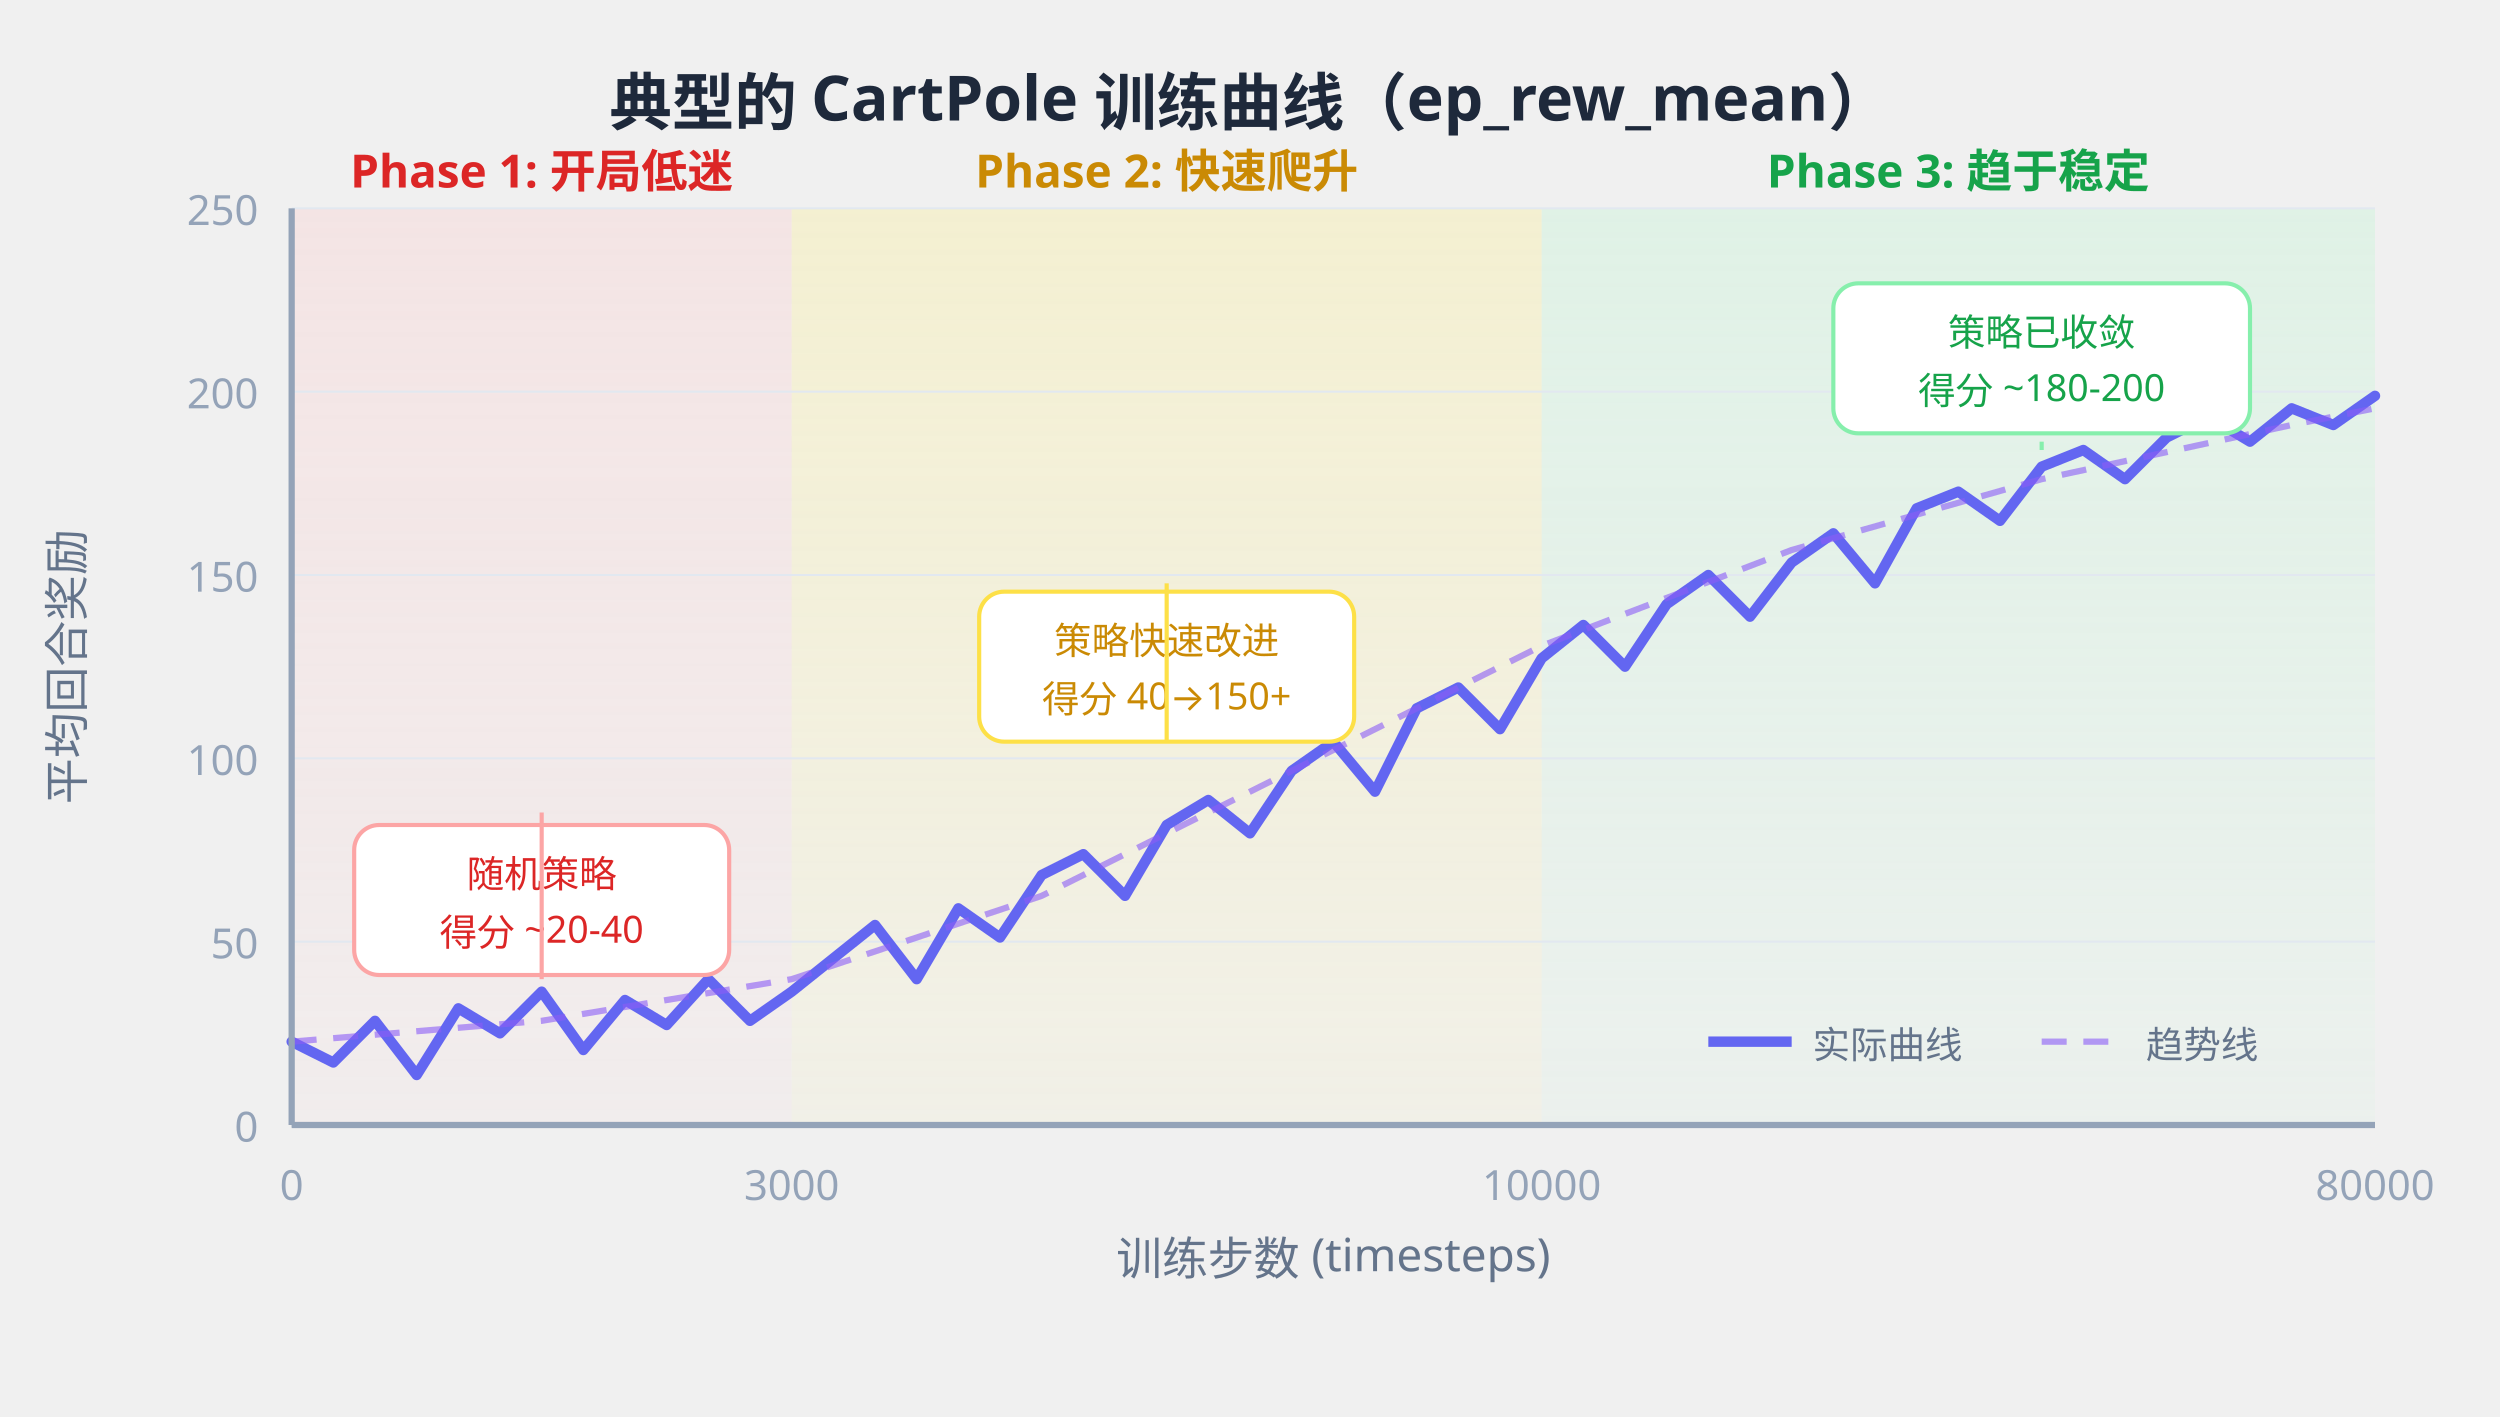
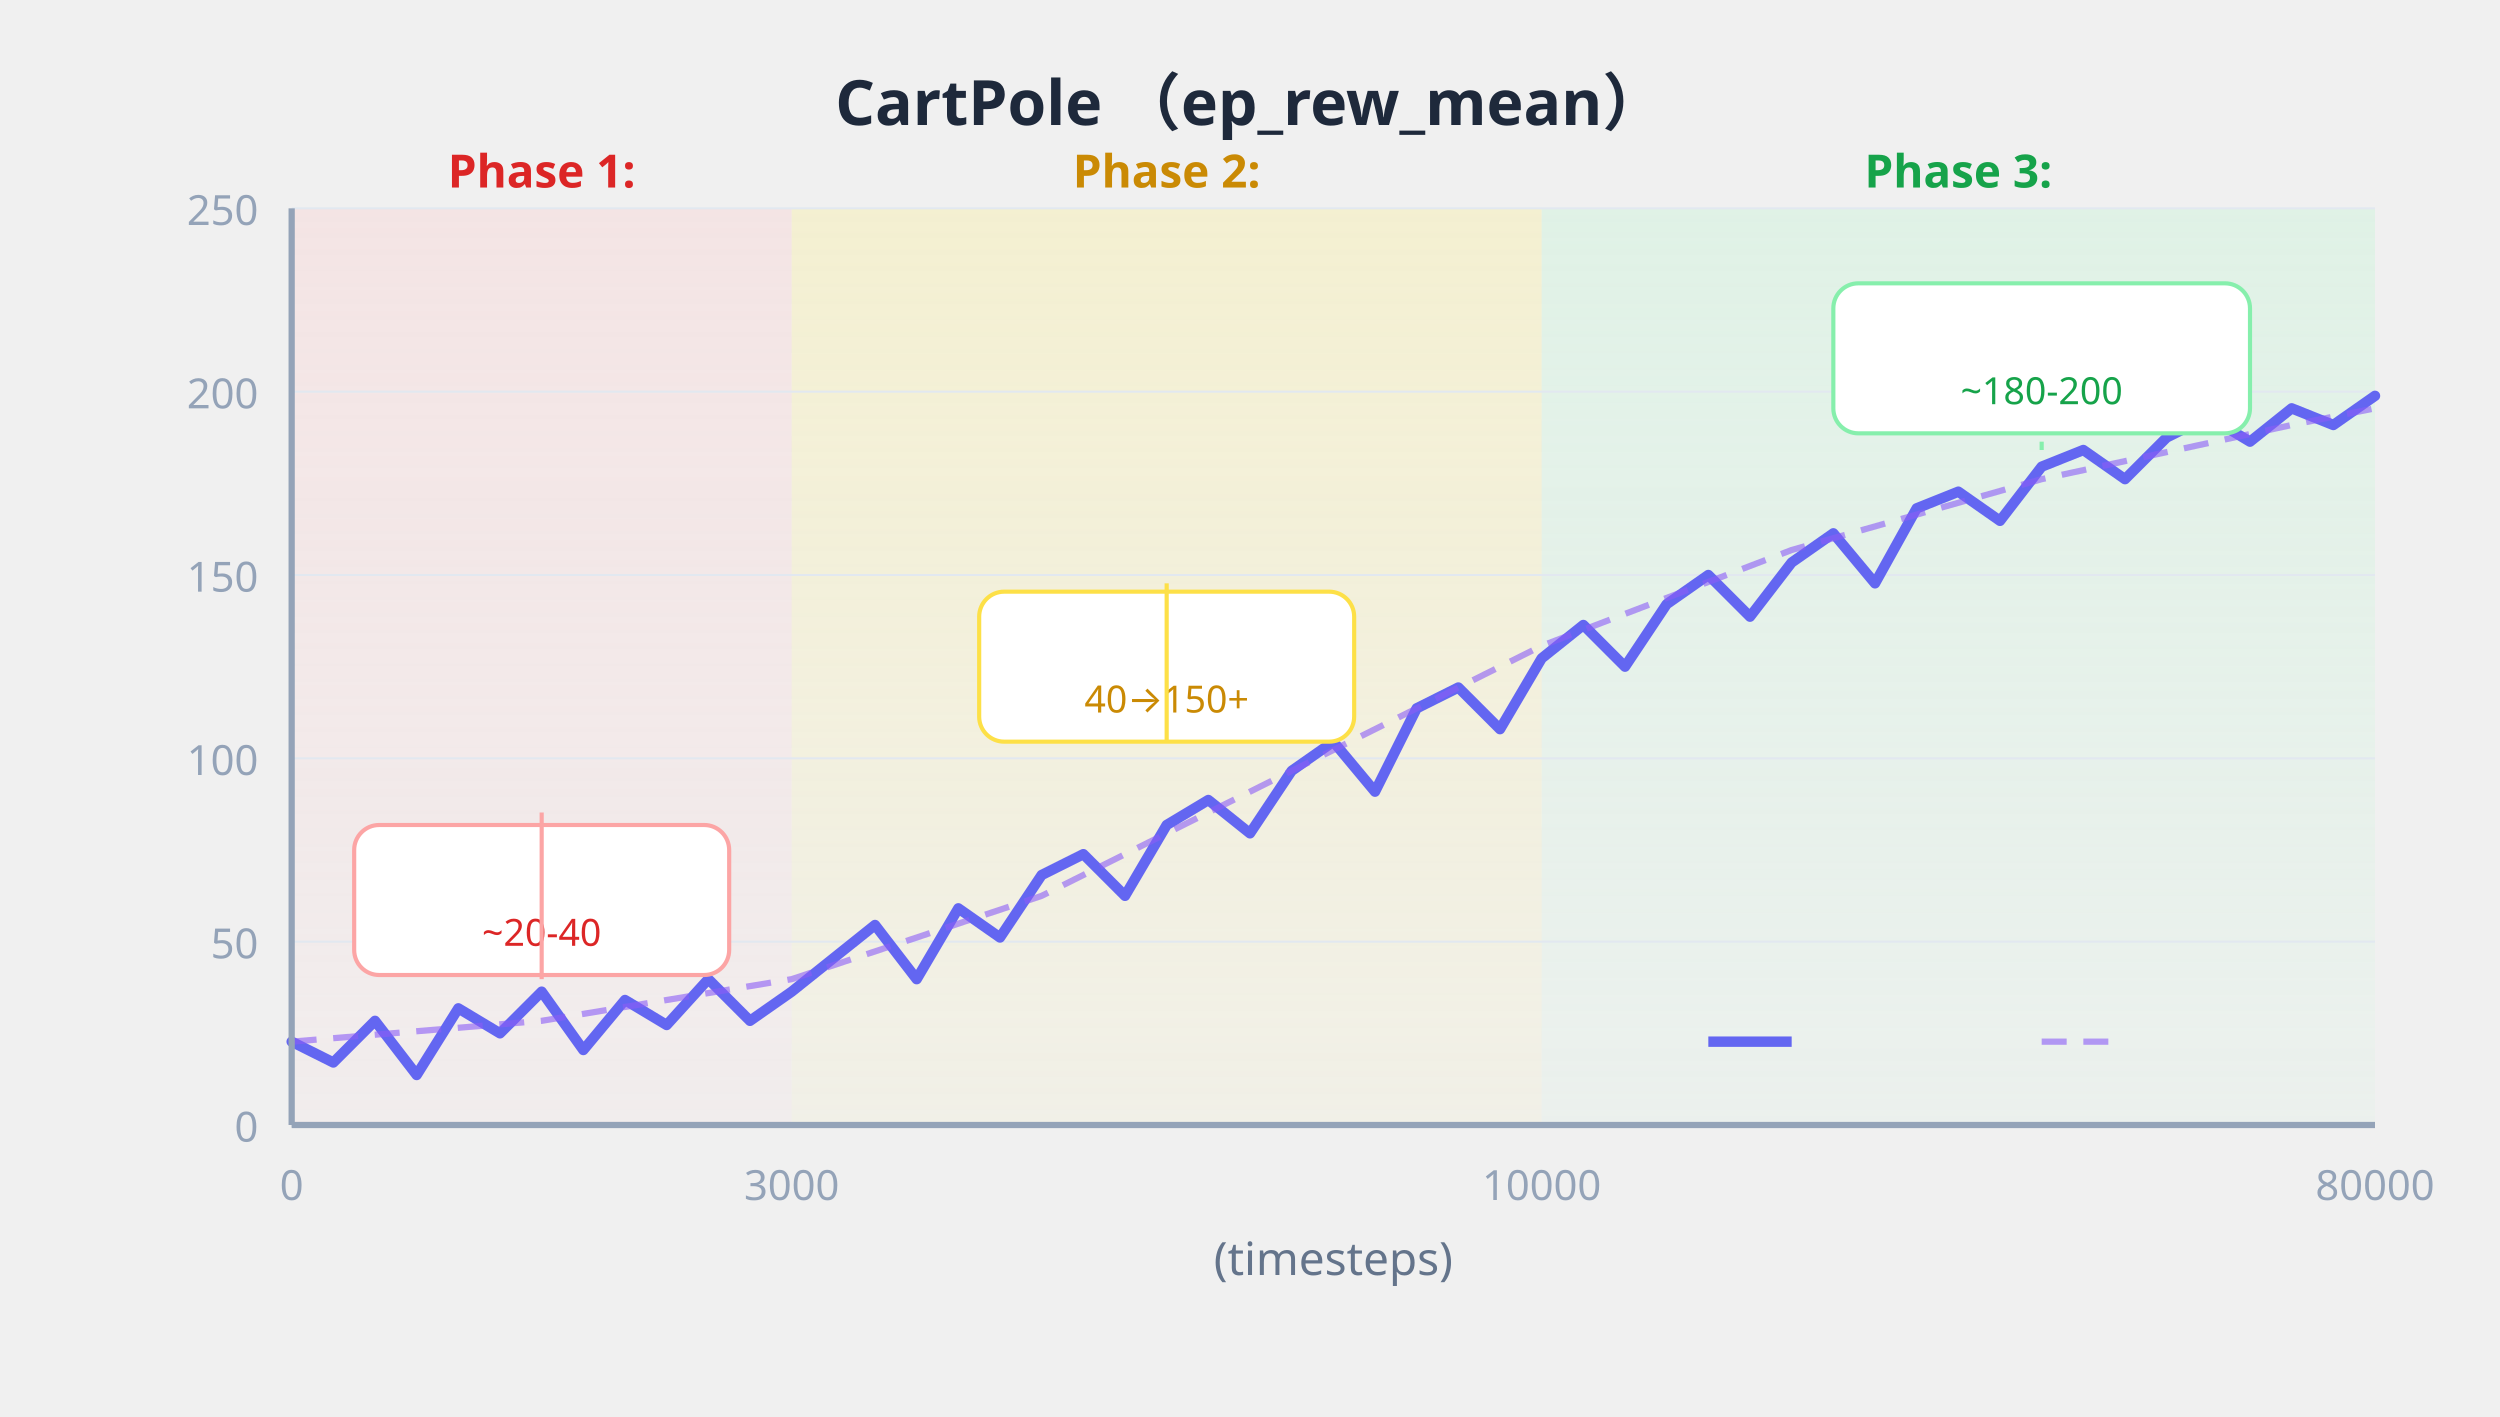
<svg xmlns="http://www.w3.org/2000/svg" viewBox="0 0 600 340" font-family="'Segoe UI', system-ui, -apple-system, sans-serif">
  <defs>
    <linearGradient id="phase1" x1="0" y1="0" x2="0" y2="1">
      <stop offset="0%" stop-color="#fecaca" stop-opacity="0.3" />
      <stop offset="100%" stop-color="#fecaca" stop-opacity="0.08" />
    </linearGradient>
    <linearGradient id="phase2" x1="0" y1="0" x2="0" y2="1">
      <stop offset="0%" stop-color="#fef08a" stop-opacity="0.3" />
      <stop offset="100%" stop-color="#fef08a" stop-opacity="0.08" />
    </linearGradient>
    <linearGradient id="phase3" x1="0" y1="0" x2="0" y2="1">
      <stop offset="0%" stop-color="#bbf7d0" stop-opacity="0.3" />
      <stop offset="100%" stop-color="#bbf7d0" stop-opacity="0.08" />
    </linearGradient>
  </defs>
-   <text x="300" y="30" text-anchor="middle" font-size="15" font-weight="600" fill="#1e293b">典型的 CartPole 训练曲线（ep_rew_mean）</text>
+   <text x="300" y="30" text-anchor="middle" font-size="15" font-weight="600" fill="#1e293b"> CartPole （ep_rew_mean）</text>
  <g transform="translate(70, 50)">
    <rect x="0" y="0" width="120" height="220" fill="url(#phase1)" />
    <rect x="120" y="0" width="180" height="220" fill="url(#phase2)" />
    <rect x="300" y="0" width="200" height="220" fill="url(#phase3)" />
-     <text x="60" y="-5" text-anchor="middle" font-size="11" font-weight="600" fill="#dc2626">Phase 1: 开局低迷</text>
-     <text x="210" y="-5" text-anchor="middle" font-size="11" font-weight="600" fill="#ca8a04">Phase 2: 快速爬升</text>
-     <text x="400" y="-5" text-anchor="middle" font-size="11" font-weight="600" fill="#16a34a">Phase 3: 趋于稳定</text>
+     <text x="60" y="-5" text-anchor="middle" font-size="11" font-weight="600" fill="#dc2626">Phase 1: </text>
+     <text x="210" y="-5" text-anchor="middle" font-size="11" font-weight="600" fill="#ca8a04">Phase 2: </text>
+     <text x="400" y="-5" text-anchor="middle" font-size="11" font-weight="600" fill="#16a34a">Phase 3: </text>
    <line x1="0" y1="0" x2="500" y2="0" stroke="#e2e8f0" stroke-width="0.5" />
    <line x1="0" y1="44" x2="500" y2="44" stroke="#e2e8f0" stroke-width="0.5" />
    <line x1="0" y1="88" x2="500" y2="88" stroke="#e2e8f0" stroke-width="0.5" />
    <line x1="0" y1="132" x2="500" y2="132" stroke="#e2e8f0" stroke-width="0.5" />
    <line x1="0" y1="176" x2="500" y2="176" stroke="#e2e8f0" stroke-width="0.5" />
    <line x1="0" y1="220" x2="500" y2="220" stroke="#cbd5e1" stroke-width="1" />
    <text x="-8" y="224" text-anchor="end" font-size="10" fill="#94a3b8">0</text>
    <text x="-8" y="180" text-anchor="end" font-size="10" fill="#94a3b8">50</text>
    <text x="-8" y="136" text-anchor="end" font-size="10" fill="#94a3b8">100</text>
    <text x="-8" y="92" text-anchor="end" font-size="10" fill="#94a3b8">150</text>
    <text x="-8" y="48" text-anchor="end" font-size="10" fill="#94a3b8">200</text>
    <text x="-8" y="4" text-anchor="end" font-size="10" fill="#94a3b8">250</text>
-     <text x="-50" y="110" text-anchor="middle" font-size="11" fill="#64748b" transform="rotate(-90, -50, 110)">平均回合奖励</text>
+     <text x="-50" y="110" text-anchor="middle" font-size="11" fill="#64748b" transform="rotate(-90, -50, 110)" />
    <text x="0" y="238" text-anchor="middle" font-size="10" fill="#94a3b8">0</text>
    <text x="120" y="238" text-anchor="middle" font-size="10" fill="#94a3b8">3000</text>
    <text x="300" y="238" text-anchor="middle" font-size="10" fill="#94a3b8">10000</text>
    <text x="500" y="238" text-anchor="middle" font-size="10" fill="#94a3b8">80000</text>
-     <text x="250" y="256" text-anchor="middle" font-size="11" fill="#64748b">训练步数 (timesteps)</text>
+     <text x="250" y="256" text-anchor="middle" font-size="11" fill="#64748b"> (timesteps)</text>
    <polyline points="0,200 10,205 20,195 30,208 40,192 50,198 60,188 70,202 80,190 90,196 100,185 110,195 120,188 130,180 140,172 150,185 160,168 170,175 180,160 190,155 200,165 210,148 220,142 230,150 240,135 250,128 260,140 270,120 280,115 290,125 300,108 310,100 320,110 330,95 340,88 350,98 360,85 370,78 380,90 390,72 400,68 410,75 420,62 430,58 440,65 450,55 460,50 470,56 480,48 490,52 500,45" fill="none" stroke="#6366f1" stroke-width="2.5" stroke-linecap="round" stroke-linejoin="round" />
    <polyline points="0,200 60,195 120,185 180,165 240,135 300,105 360,82 420,65 480,52 500,48" fill="none" stroke="#8b5cf6" stroke-width="1.5" stroke-dasharray="6,4" opacity="0.6" />
    <g>
      <rect x="15" y="148" width="90" height="36" rx="6" fill="white" stroke="#fca5a5" stroke-width="1" />
-       <text x="60" y="163" text-anchor="middle" font-size="9" fill="#dc2626" font-weight="500">随机策略</text>
-       <text x="60" y="177" text-anchor="middle" font-size="9" fill="#dc2626">得分 ~20-40</text>
+       <text x="60" y="163" text-anchor="middle" font-size="9" fill="#dc2626" font-weight="500" />
+       <text x="60" y="177" text-anchor="middle" font-size="9" fill="#dc2626"> ~20-40</text>
    </g>
    <g>
      <rect x="165" y="92" width="90" height="36" rx="6" fill="white" stroke="#fde047" stroke-width="1" />
-       <text x="210" y="107" text-anchor="middle" font-size="9" fill="#ca8a04" font-weight="500">策略快速改进</text>
-       <text x="210" y="121" text-anchor="middle" font-size="9" fill="#ca8a04">得分 40→150+</text>
+       <text x="210" y="107" text-anchor="middle" font-size="9" fill="#ca8a04" font-weight="500" />
+       <text x="210" y="121" text-anchor="middle" font-size="9" fill="#ca8a04"> 40→150+</text>
    </g>
    <g>
      <rect x="370" y="18" width="100" height="36" rx="6" fill="white" stroke="#86efac" stroke-width="1" />
-       <text x="420" y="33" text-anchor="middle" font-size="9" fill="#16a34a" font-weight="500">策略已收敛</text>
-       <text x="420" y="47" text-anchor="middle" font-size="9" fill="#16a34a">得分 ~180-200</text>
+       <text x="420" y="33" text-anchor="middle" font-size="9" fill="#16a34a" font-weight="500" />
+       <text x="420" y="47" text-anchor="middle" font-size="9" fill="#16a34a"> ~180-200</text>
    </g>
    <path d="M 60,145 L 60,185" fill="none" stroke="#fca5a5" stroke-width="1" marker-end="url(#arrowAnn)" />
    <path d="M 210,90 L 210,128" fill="none" stroke="#fde047" stroke-width="1" />
    <path d="M 420,56 L 420,58" fill="none" stroke="#86efac" stroke-width="1" />
    <line x1="0" y1="0" x2="0" y2="220" stroke="#94a3b8" stroke-width="1.5" />
    <line x1="0" y1="220" x2="500" y2="220" stroke="#94a3b8" stroke-width="1.5" />
    <g transform="translate(340, 200)">
      <line x1="0" y1="0" x2="20" y2="0" stroke="#6366f1" stroke-width="2.5" />
-       <text x="25" y="4" font-size="9" fill="#64748b">实际曲线</text>
+       <text x="25" y="4" font-size="9" fill="#64748b" />
      <line x1="80" y1="0" x2="100" y2="0" stroke="#8b5cf6" stroke-width="1.5" stroke-dasharray="6,4" opacity="0.6" />
-       <text x="105" y="4" font-size="9" fill="#64748b">趋势线</text>
+       <text x="105" y="4" font-size="9" fill="#64748b" />
    </g>
  </g>
</svg>
